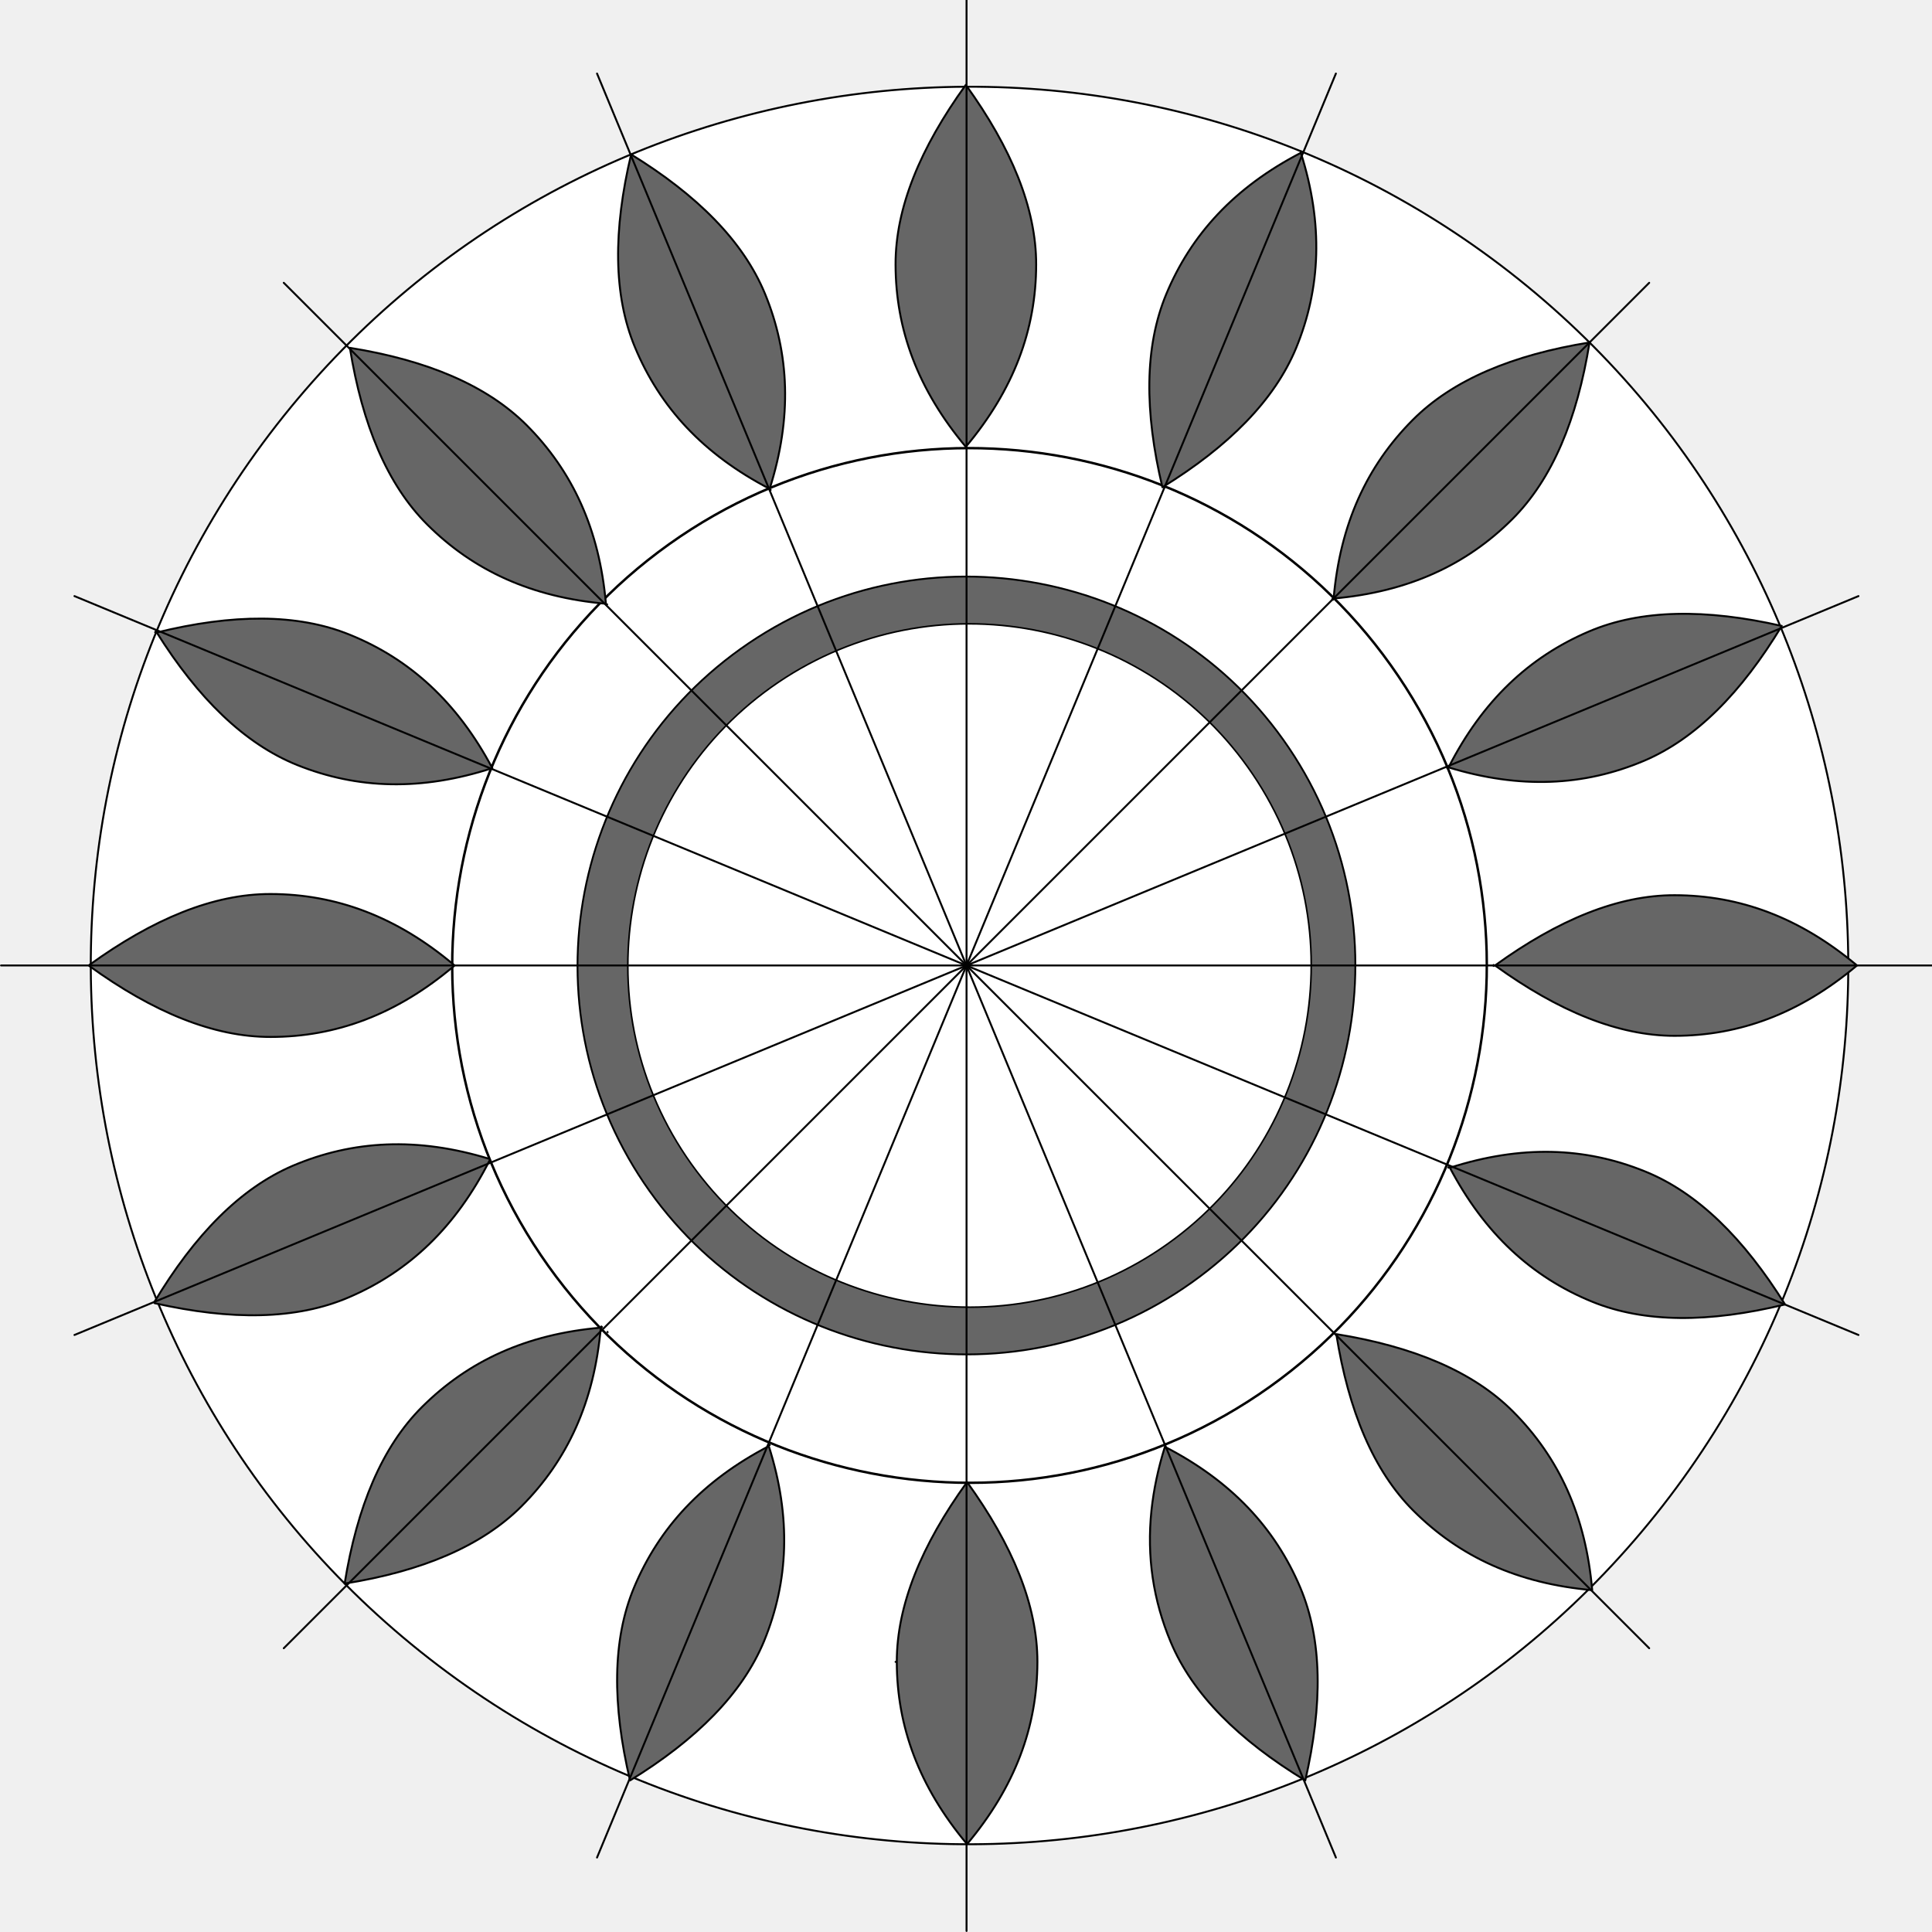
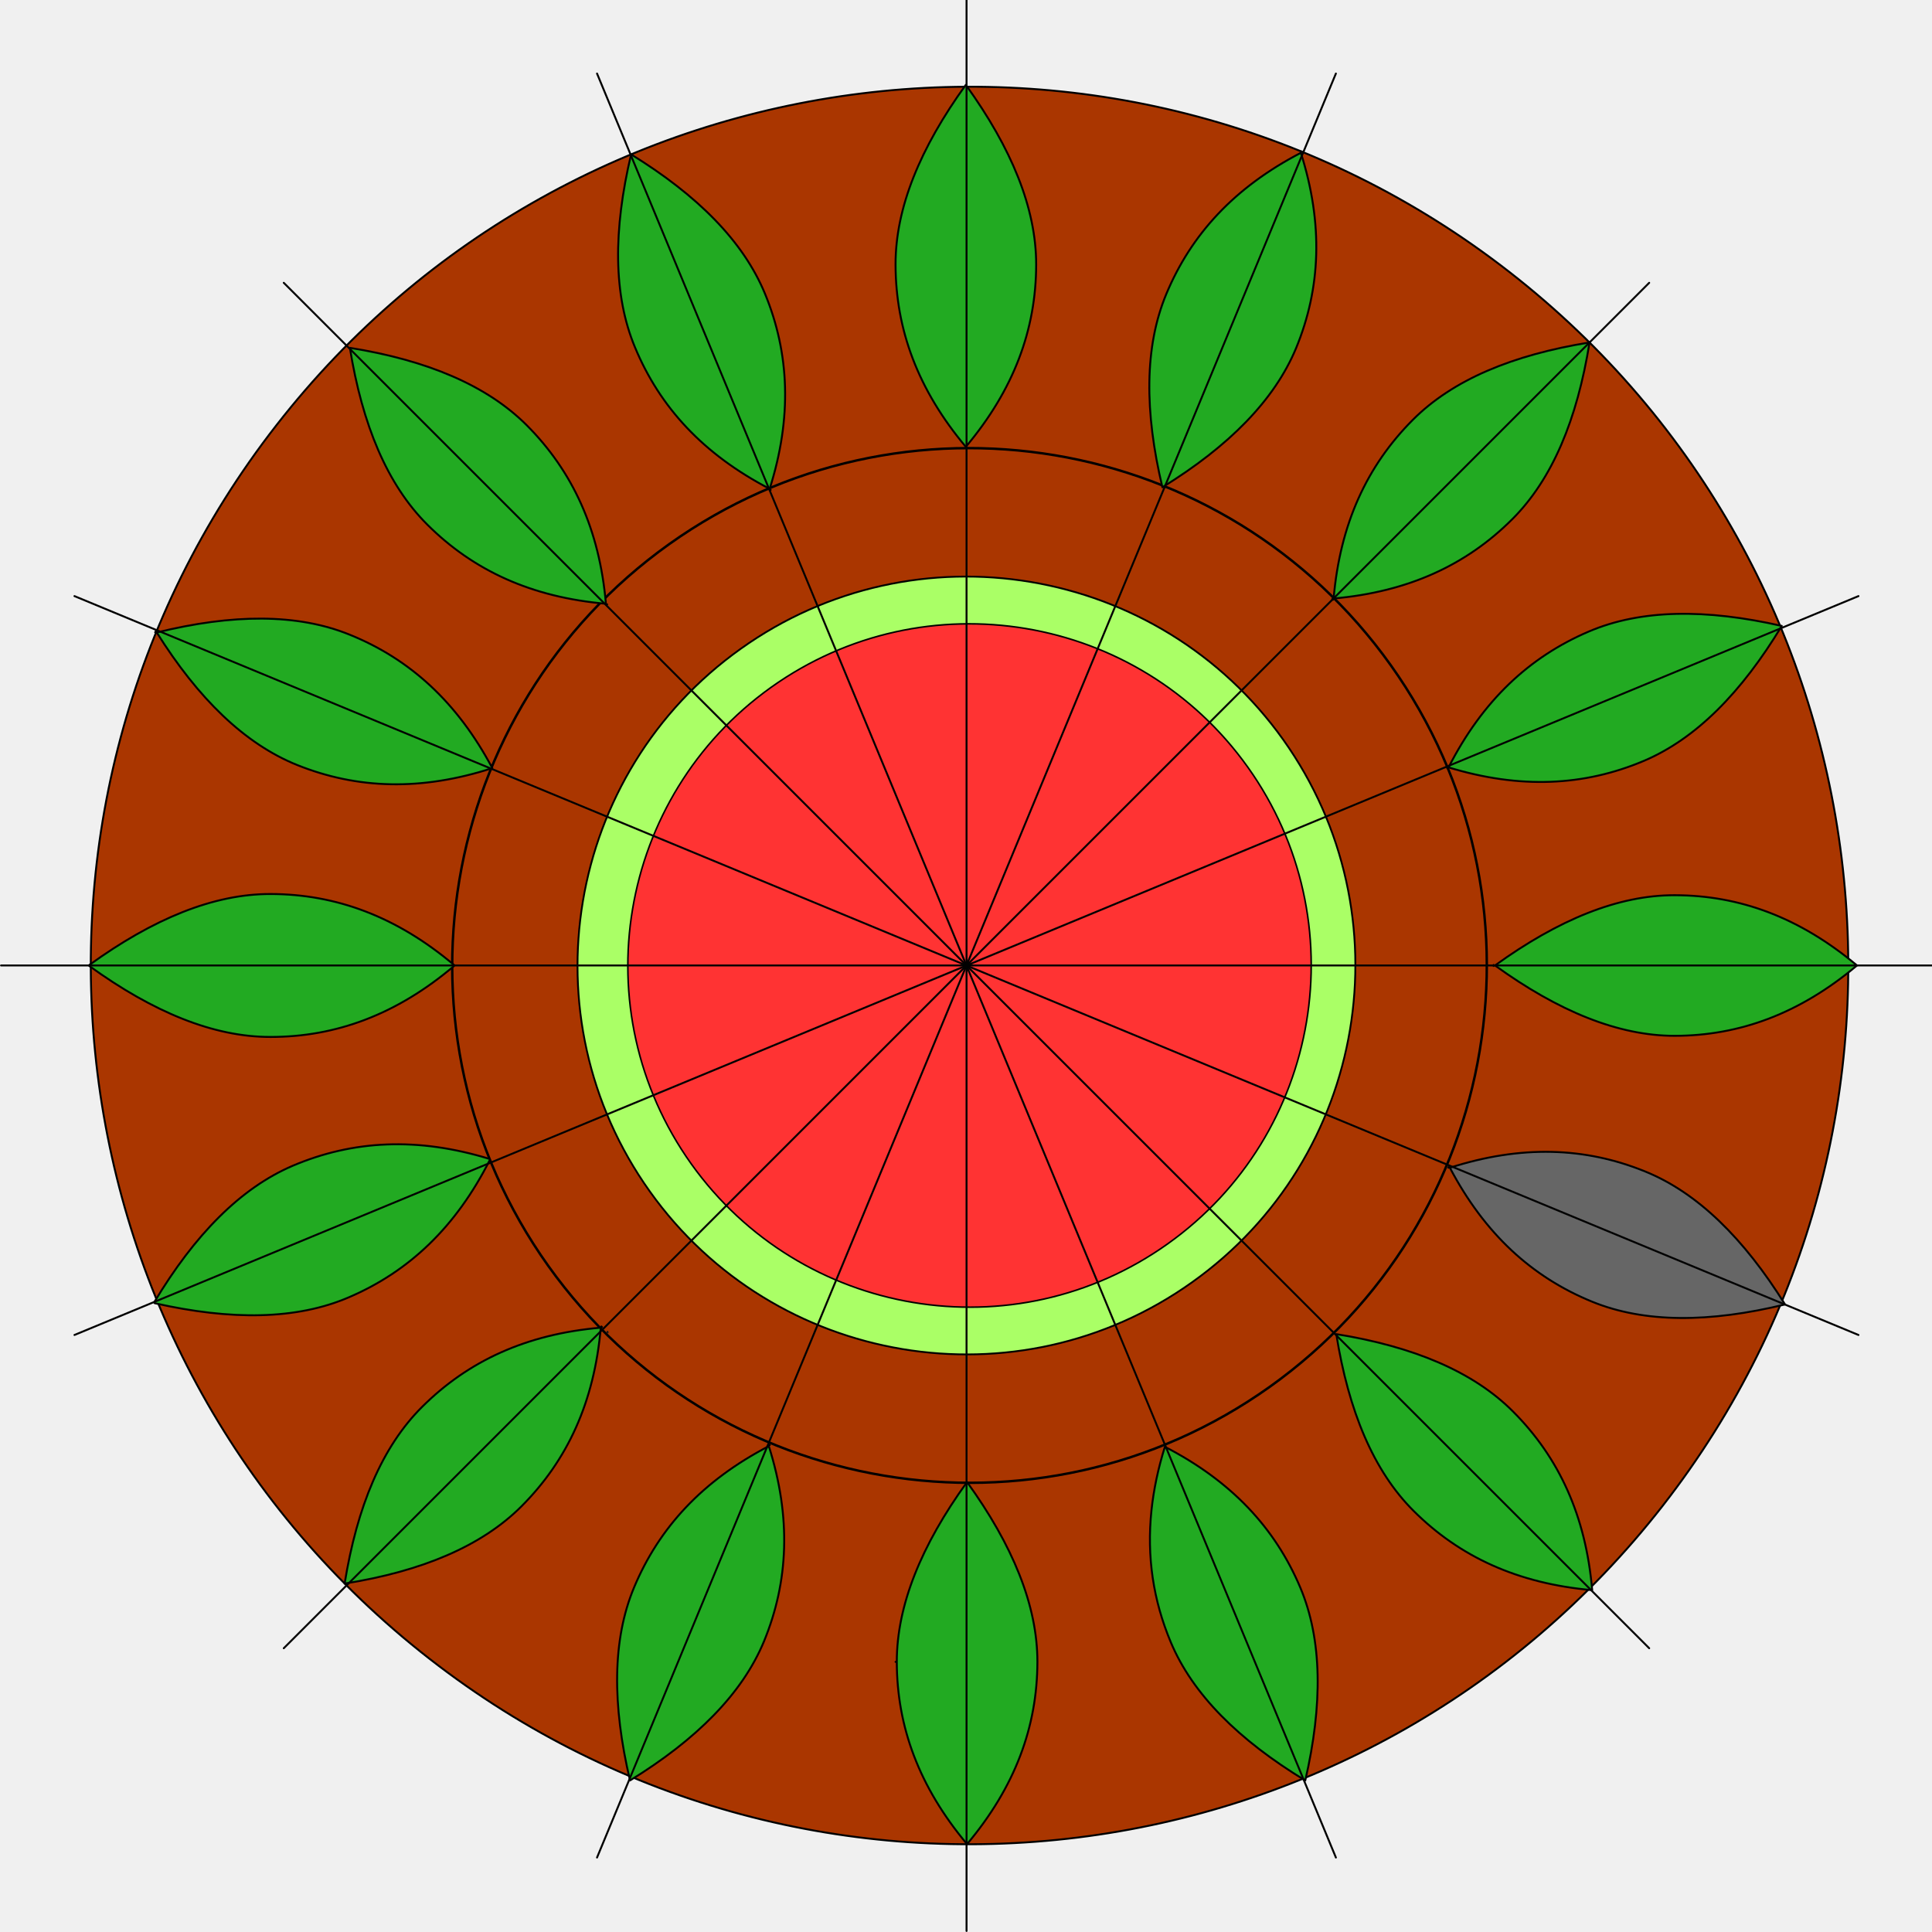
<svg xmlns="http://www.w3.org/2000/svg" version="1.1" id="Layer_1" x="0px" y="0px" viewBox="0 0 500 500" style="enable-background:new 0 0 500 500;" xml:space="preserve">
  <style type="text/css">
- 	.st0{fill-rule:evenodd;clip-rule:evenodd;fill:#FFFFFF;stroke:#000000;stroke-width:0.5;stroke-miterlimit:10;}
+ 	.st0{fill-rule:evenodd;clip-rule:evenodd;fill:#aa3600;stroke:#000000;stroke-width:0.5;stroke-miterlimit:10;}
	.st1{fill-rule:evenodd;clip-rule:evenodd;fill:none;stroke:#000000;stroke-width:0.63;stroke-miterlimit:10;}
- 	.st2{fill-rule:evenodd;clip-rule:evenodd;fill:#666666;stroke:#000000;stroke-width:0.47;stroke-miterlimit:10;}
- 	.st3{fill-rule:evenodd;clip-rule:evenodd;fill:#FFFFFF;stroke:#000000;stroke-width:0.41;stroke-miterlimit:10;}
- 	
- 		.st4{fill-rule:evenodd;clip-rule:evenodd;fill:#666666;stroke:#010101;stroke-width:0.5;stroke-linecap:round;stroke-linejoin:round;stroke-miterlimit:10;}
- 	
+ 	.st2{fill-rule:evenodd;clip-rule:evenodd;fill:#AAFF66;stroke:#000000;stroke-width:0.47;stroke-miterlimit:10;}
+ 	.st3{fill-rule:evenodd;clip-rule:evenodd;fill:#FF3333;stroke:#000000;stroke-width:0.41;stroke-miterlimit:10;}
+ 
+ 		.st4{fill-rule:evenodd;clip-rule:evenodd;fill:#22AA22;stroke:#010101;stroke-width:0.5;stroke-linecap:round;stroke-linejoin:round;stroke-miterlimit:10;}
+ 
		.st5{fill-rule:evenodd;clip-rule:evenodd;fill:none;stroke:#171717;stroke-width:0.5;stroke-linecap:round;stroke-linejoin:round;stroke-miterlimit:10;}
- 	
+ 
		.st6{fill-rule:evenodd;clip-rule:evenodd;fill:#666666;stroke:#000000;stroke-width:0.5;stroke-linecap:round;stroke-linejoin:round;stroke-miterlimit:10;}
- 	
+ 
		.st7{fill-rule:evenodd;clip-rule:evenodd;fill:none;stroke:#010101;stroke-width:0.5;stroke-linecap:round;stroke-linejoin:round;stroke-miterlimit:10;}
</style>
  <g>
    <path class="st0" d="M71.55,110.03c77.16-99,220.18-116.74,319.21-39.54c99,77.2,116.71,220.21,39.54,319.21   c-77.2,99.03-220.21,116.74-319.21,39.54C12.06,352.08-5.65,209.06,71.55,110.03z" />
    <path class="st1" d="M173.16,140.84c60.18-42.91,143.87-28.89,186.75,31.29c42.91,60.18,28.92,143.84-31.26,186.75   s-143.84,28.89-186.75-31.26C98.99,267.44,113.01,183.76,173.16,140.84z" />
    <path class="st2" d="M191.69,167.91c45.21-32.26,108.14-21.71,140.4,23.51c32.23,45.25,21.71,108.17-23.54,140.4   c-45.21,32.26-108.14,21.74-140.4-23.51S146.44,200.17,191.69,167.91z" />
    <path class="st3" d="M199.57,177.87c39.73-28.33,95-19.09,123.36,20.67c28.33,39.73,19.06,95-20.67,123.32   c-39.73,28.36-95,19.09-123.36-20.64C150.57,261.49,159.83,206.22,199.57,177.87z" />
    <path class="st4" d="M231.77,430.09L231.77,430.09 M268.48,430.09c0-14.65-6.4-30.19-18.21-46.54   c-11.82,16.35-18.18,31.89-18.18,46.54c0.03,16.79,5.77,32.36,18.18,47.17C262.71,462.45,268.44,446.89,268.48,430.09z" />
    <path class="st4" d="M386.54,249.99l0.09-0.13l-0.09-0.13V249.99 M433.42,231.68c-14.65-0.03-30.15,6.36-46.51,18.18   c16.35,11.82,31.86,18.21,46.51,18.21c16.83-0.03,32.36-5.77,47.17-18.21C465.78,237.45,450.25,231.71,433.42,231.68z" />
    <path class="st4" d="M249.82,115.98h0.25l-0.13-0.09L249.82,115.98z M268.16,68.47c0-14.65-6.4-30.15-18.21-46.51   c-11.82,16.35-18.21,31.86-18.18,46.51c0.03,16.83,5.77,32.36,18.18,47.17C262.39,100.83,268.13,85.29,268.16,68.47z" />
    <path class="st4" d="M70.03,268.36c-14.81,0.03-30.44-6.46-46.92-18.37v-0.25c16.48-11.91,32.11-18.4,46.92-18.37   c16.92,0.03,32.61,5.83,47.48,18.37v0.25C102.65,262.56,86.95,268.36,70.03,268.36z" />
    <path class="st4" d="M391.58,365.31c-10.33-10.37-25.84-16.83-45.75-20.04c3.18,19.91,9.64,35.42,20.01,45.75   c11.91,11.88,26.97,18.81,46.22,20.51C410.39,392.25,403.46,377.22,391.58,365.31z" />
    <line class="st5" x1="157.25" y1="344.83" x2="157.22" y2="344.67" />
    <path class="st4" d="M344.98,155.21l-0.19-0.16h0.16L344.98,155.21z M365.62,108.67c10.33-10.37,25.84-16.83,45.75-20.04   c-3.21,19.94-9.64,35.42-20.04,45.78c-11.88,11.85-26.94,18.78-46.19,20.48C346.81,135.64,353.74,120.58,365.62,108.67z" />
    <path class="st4" d="M156.97,156.6l0.16-0.19l-0.16,0.03V156.6z M136.33,110.06c-10.37-10.37-25.84-16.83-45.78-20.04   c3.21,19.91,9.67,35.42,20.04,45.75c11.91,11.88,26.97,18.81,46.22,20.48C155.14,137,148.18,121.97,136.33,110.06z" />
    <path class="st4" d="M199.22,126.88l0.22-0.09l-0.16-0.06L199.22,126.88z M197.96,75.97c-5.61-13.55-17.46-25.43-34.63-36.01   c-4.66,19.63-4.63,36.42,1.01,49.94c6.46,15.53,17.71,27.7,34.85,36.61C205.02,108.07,204.36,91.5,197.96,75.97z" />
    <path class="st4" d="M336.91,39.26l-0.22-0.09l0.06,0.16L336.91,39.26z M301.81,76.16c-5.61,13.52-5.67,30.31-0.98,49.94   c17.17-10.59,28.99-22.5,34.6-36.01c6.4-15.57,7.06-32.11,1.23-50.54C319.52,48.46,308.27,60.62,301.81,76.16z" />
    <path class="st4" d="M374.5,198.63l0.09,0.22l0.06-0.16L374.5,198.63z M425.39,196.93c13.52-5.73,25.3-17.68,35.73-34.94   c-19.66-4.47-36.46-4.32-49.94,1.45c-15.44,6.59-27.51,17.93-36.3,35.16C393.38,204.24,409.92,203.45,425.39,196.93z" />
    <path class="st4" d="M40.26,163.43l0.03,0.16l-0.13,0.06L40.26,163.43 M76.87,197.97c-13.58-5.48-25.58-17.2-36.3-34.28   c19.57-4.82,36.36-4.95,49.94,0.57c15.57,6.3,27.82,17.46,36.9,34.53C109.04,204.74,92.47,204.24,76.87,197.97z" />
    <path class="st4" d="M199,373.88l0.22,0.09l-0.16,0.06L199,373.88z M197.71,424.8c-5.61,13.52-17.46,25.4-34.66,35.98   c-4.63-19.63-4.6-36.42,1.04-49.94c6.49-15.5,17.74-27.66,34.88-36.58C204.8,392.69,204.1,409.26,197.71,424.8z" />
    <path class="st4" d="M302.98,424.96c5.67,13.52,17.55,25.33,34.82,35.83c4.54-19.66,4.41-36.42-1.29-49.94   c-6.55-15.47-17.87-27.57-35.04-36.42c-1.76,5.64-2.9,11.09-3.47,16.42C296.74,402.9,298.47,414.18,302.98,424.96z" />
    <path class="st6" d="M374.85,302.2l0.09-0.22l0.06,0.13L374.85,302.2z M425.77,303.18c13.58,5.51,25.52,17.3,36.2,34.41   c-19.6,4.76-36.39,4.82-49.94-0.72c-15.57-6.36-27.79-17.55-36.8-34.66C393.63,296.31,410.2,296.84,425.77,303.18z" />
    <path class="st4" d="M90.33,335.72c-13.58,5.86-30.5,6.02-50.32,1.54l-0.09-0.25c10.43-17.39,22.28-29.52,35.86-35.32   c15.6-6.62,32.3-7.47,50.92-1.76l0.09,0.22C118.02,317.54,105.89,329.04,90.33,335.72z" />
    <path class="st4" d="M155.64,343.29l0.16,0.16h-0.16V343.29z M134.97,389.82c-10.37,10.37-25.84,16.83-45.78,20.01   c3.21-19.91,9.67-35.42,20.07-45.75c11.91-11.85,26.94-18.81,46.22-20.48C153.78,362.88,146.85,377.91,134.97,389.82z" />
    <g>
      <line class="st7" x1="250.14" y1="0" x2="250.14" y2="499.73" />
      <line class="st7" x1="0.27" y1="249.86" x2="500" y2="249.86" />
      <line class="st7" x1="73.44" y1="426.56" x2="426.81" y2="73.19" />
      <line class="st7" x1="426.81" y1="426.56" x2="73.44" y2="73.19" />
      <g>
        <line class="st7" x1="154.51" y1="19.03" x2="345.73" y2="480.73" />
        <line class="st7" x1="19.27" y1="345.49" x2="480.97" y2="154.27" />
        <line class="st7" x1="154.51" y1="480.73" x2="345.73" y2="19.03" />
        <line class="st7" x1="480.97" y1="345.49" x2="19.27" y2="154.27" />
      </g>
    </g>
  </g>
</svg>
